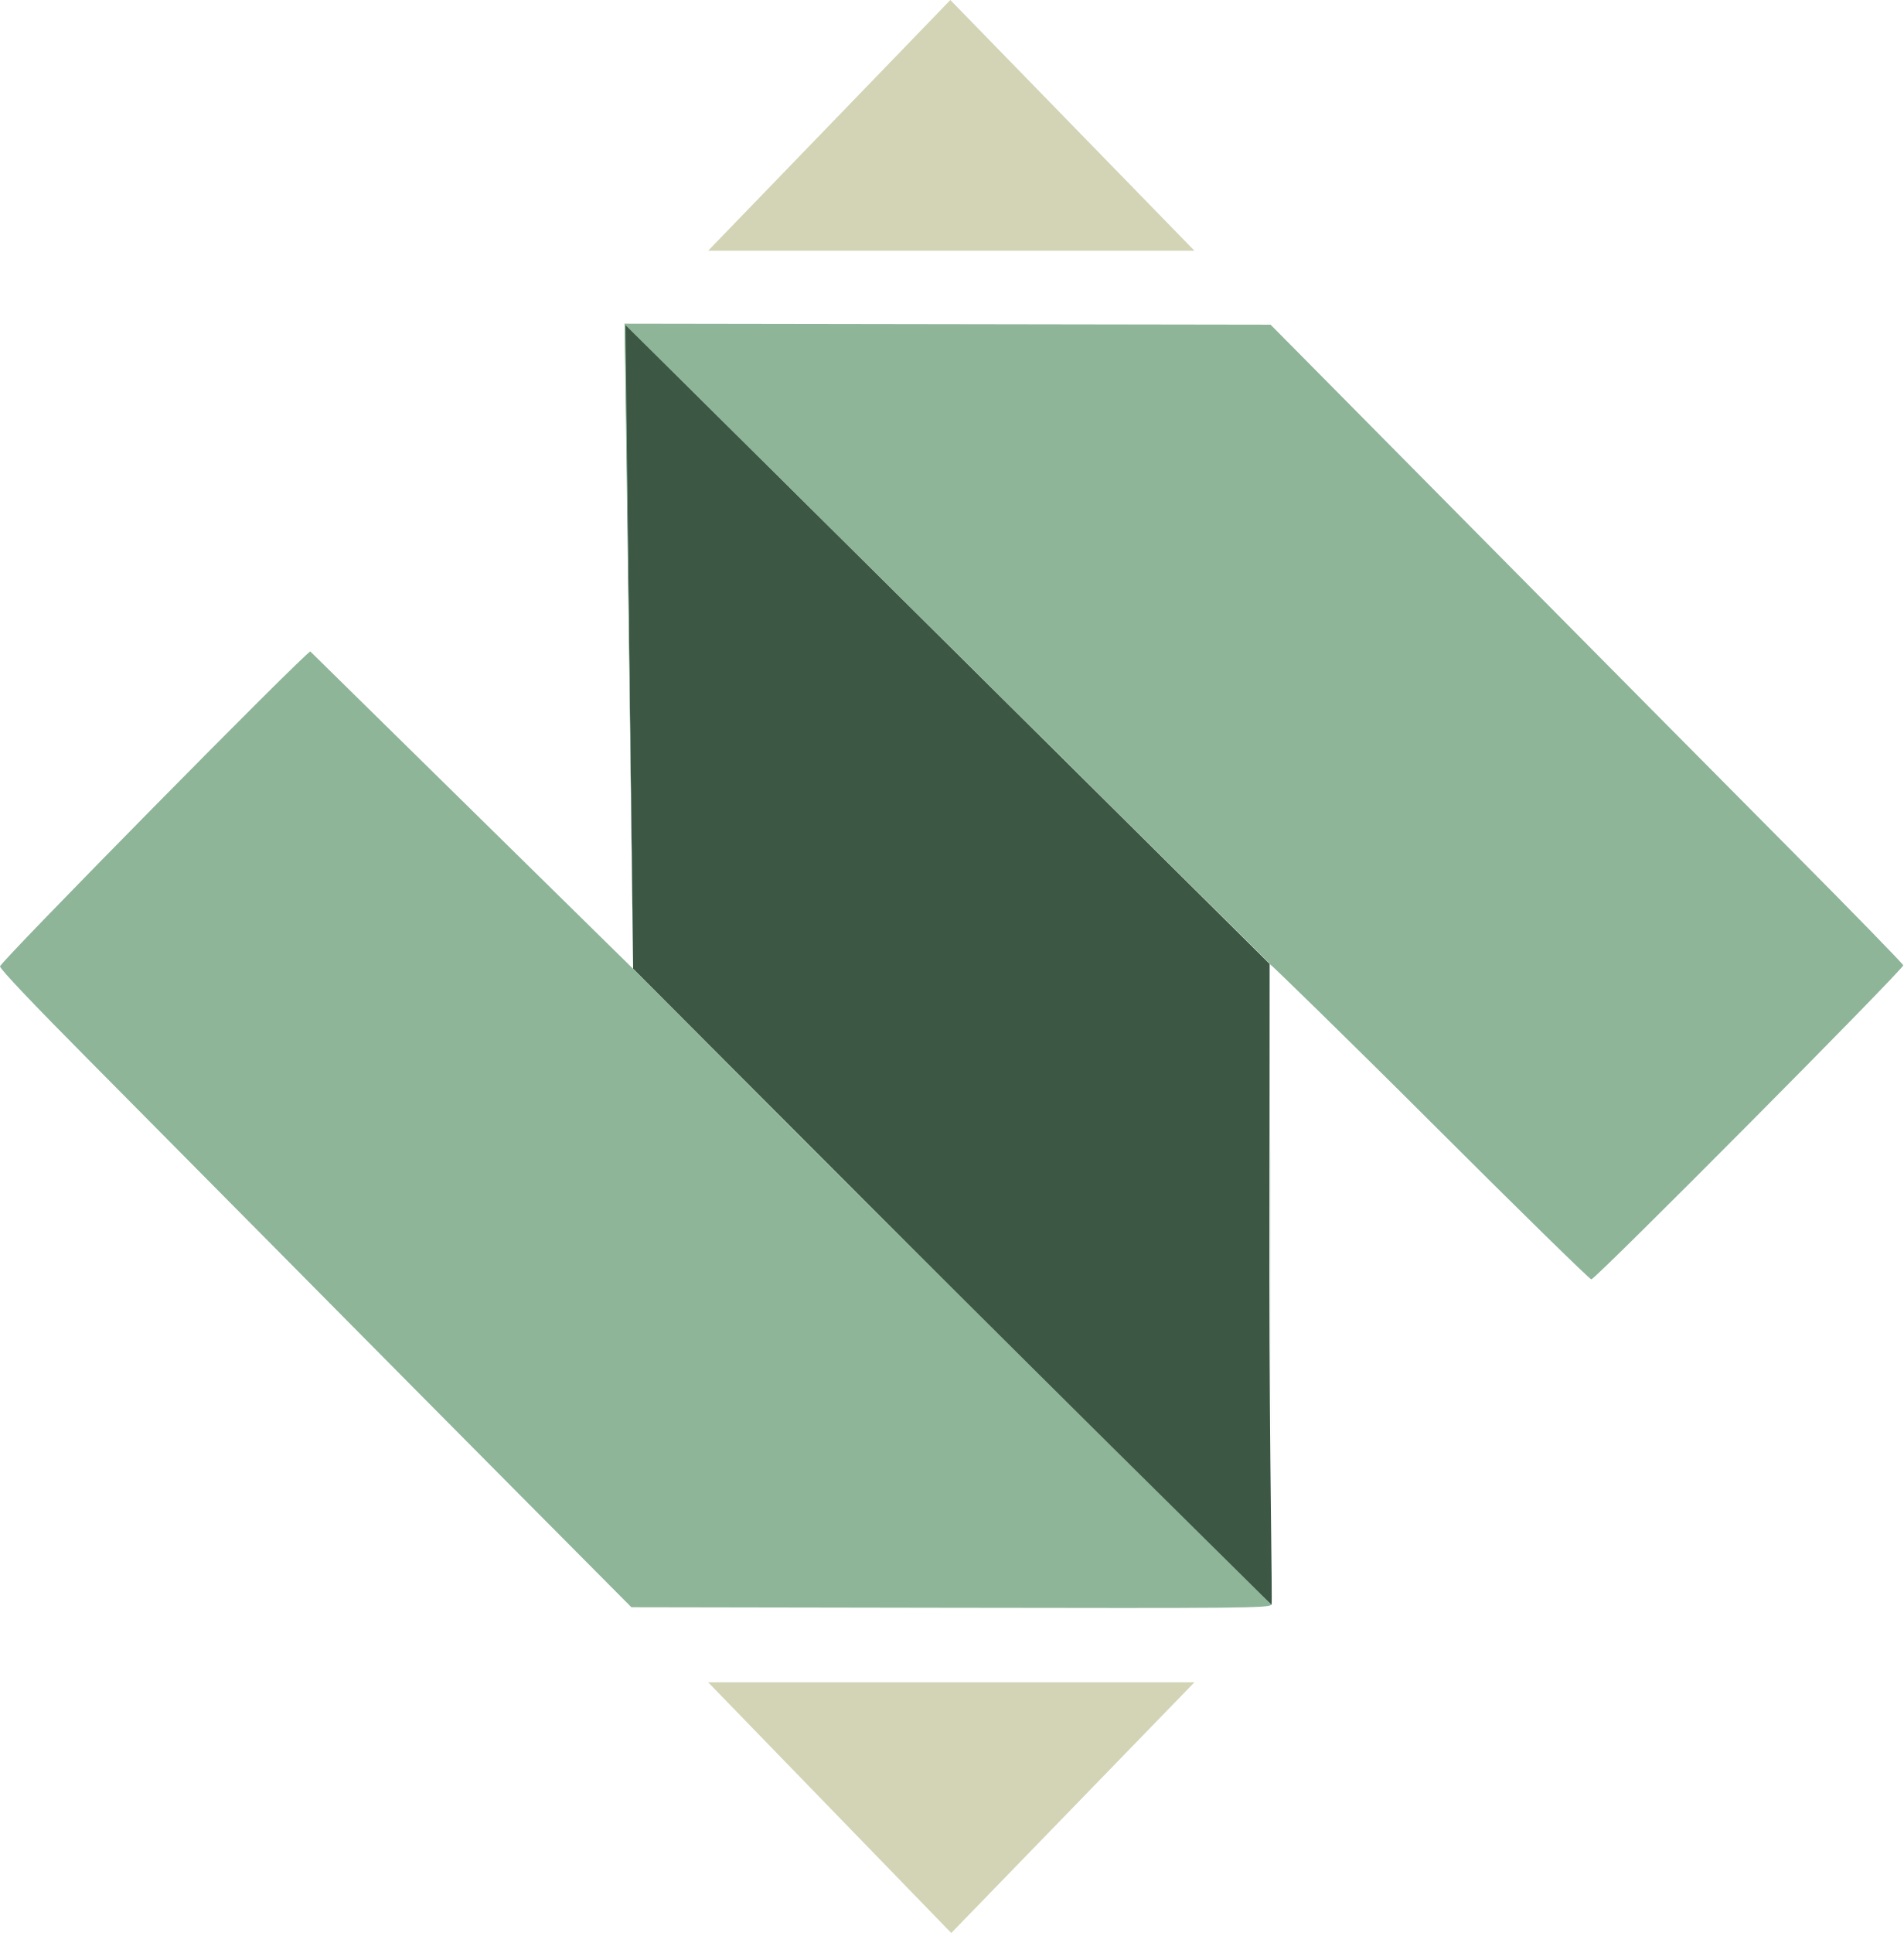
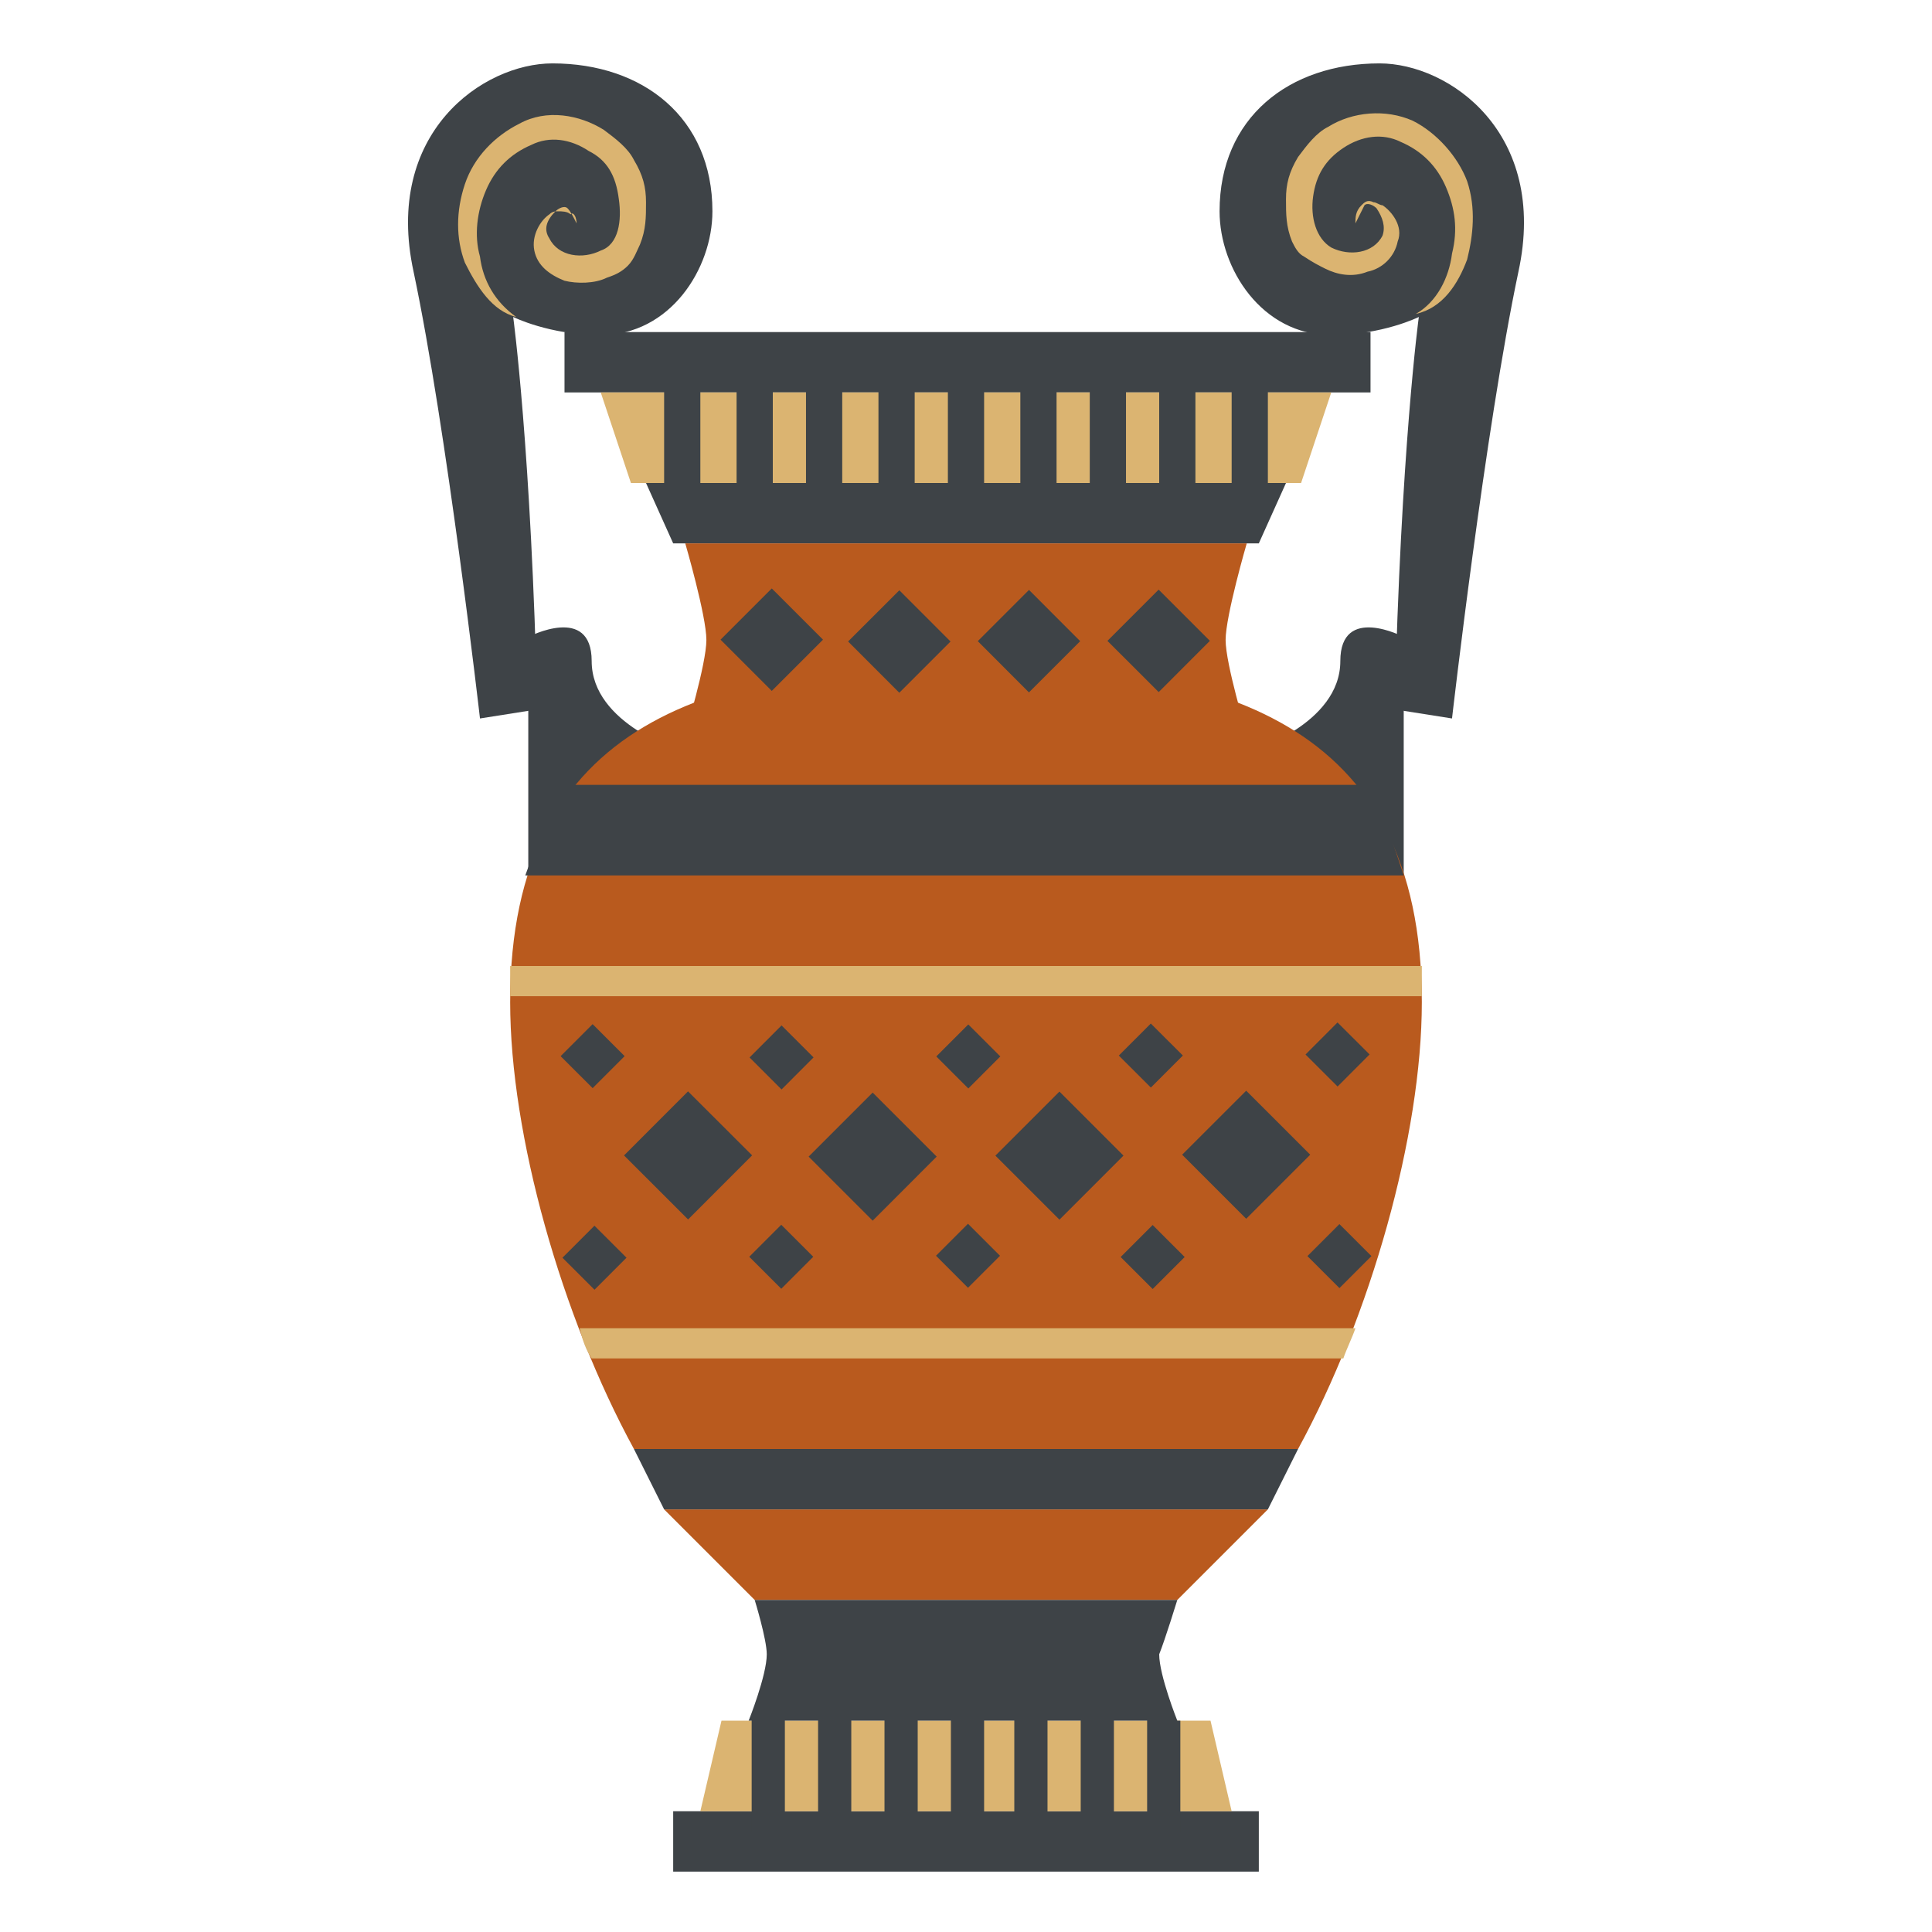
- <svg xmlns="http://www.w3.org/2000/svg" width="87.534mm" height="88.884mm" viewBox="0 0 87.534 88.884" version="1.1" id="svg5">
-   <defs id="defs2" />
-   <g id="layer1" transform="translate(-63.22035,-89.93938)">
-     <path id="path0" d="m 91.945,104.822 c 0.043,0.065 0.394,29.665 0.394,29.665 3.4e-5,0 29.266,29.366 29.362,29.242 0.047,-0.073 -0.098,-6.891 -0.098,-14.912 l 0.009,-14.558" stroke="none" fill="#3c5844" fill-rule="evenodd" style="stroke-width:0.265" />
-     <path id="path1" d="m 95.788,101.469 h 11.184 11.184 c -11.227,-11.529 0,0 -11.227,-11.529 m 0.042,88.884 11.185,-11.529 H 106.973 95.788" stroke="none" fill="#d3d4b6" fill-rule="evenodd" style="stroke-width:0.265" />
-     <a id="a9819">
-       <path id="path2" d="M 92.339,134.488 77.494,119.896 c -0.2,0 -14.273,14.278 -14.273,14.48 0,0.123 1.508,1.713 4.139,4.362 2.276,2.293 6.53,6.585 9.452,9.538 2.922,2.954 7.594,7.664 10.38,10.469 l 5.067,5.099 14.619,0.025 c 13.535,0.024 14.635,0.013 14.823,-0.139 v 0 l -0.089,-29.47 c 0.019,-0.019 3.572,3.436 7.506,7.365 3.934,3.929 7.214,7.143 7.29,7.143 0.194,0 14.382,-14.282 14.346,-14.441 -0.016,-0.072 -2.269,-2.385 -5.006,-5.14 -2.737,-2.755 -8.546,-8.615 -12.909,-13.022 -4.363,-4.408 -8.664,-8.752 -9.557,-9.655 l -1.625,-1.641 -14.856,-0.023 -14.856,-0.023 m 29.659,29.411 0.097,29.496 c -9.828,-9.708 -19.626,-19.443 -29.362,-29.242 l -0.351,-29.601" stroke="none" fill="#8fb599" fill-rule="evenodd" style="stroke-width:0.265" />
-     </a>
+ <svg xmlns="http://www.w3.org/2000/svg" width="64" height="64" viewBox="0 0 64 64">
+   <path fill="#b95a1e" d="M25 53h14l3-3H22z" />
+   <g fill="#3e4347">
+     <path d="m22.6 24.9l-5.1 4.8v-8.6s2.1-1.1 2.1.8c0 2.1 3 3 3 3" />
+     <path d="M19.9 11.1c2.3 0 3.7-2.2 3.7-4.1c0-3.1-2.3-4.9-5.3-4.9c-2.3 0-5.6 2.3-4.6 6.9c1.1 5.2 2.2 14.8 2.2 14.8l1.9-.3c-.2-8.6-.8-13-.8-13s1.2.6 2.9.6" />
  </g>
+   <path fill="#dbb471" d="M19.1 7.4c-.1-.2-.2-.4-.3-.5c-.1-.1-.3 0-.4.1c-.3.3-.4.6-.2.9c.3.6 1.1.7 1.7.4c.6-.2.7-1 .6-1.7c-.1-.8-.4-1.3-1-1.6c-.6-.4-1.3-.5-1.9-.2c-.7.3-1.2.8-1.5 1.5c-.3.7-.4 1.5-.2 2.2c.1.8.5 1.5 1.2 2c-.8-.2-1.3-1-1.7-1.8c-.3-.8-.3-1.7 0-2.6c.3-.9 1-1.6 1.8-2c.9-.5 2-.3 2.8.2c.4.3.8.6 1 1c.3.5.4.9.4 1.4c0 .5 0 .9-.2 1.4c-.1.2-.2.5-.4.7c-.2.2-.4.3-.7.4c-.4.2-1 .2-1.4.1c-.5-.2-.9-.5-1-1c-.1-.5.2-1 .5-1.2c.1-.1.2-.1.3-.1c.1 0 .3 0 .4.1c.1-.1.2.1.2.3" />
+   <g fill="#3e4347">
+     <path d="m41.4 24.9l5.1 4.8v-8.6s-2.1-1.1-2.1.8c0 2.1-3 3-3 3" />
+     <path d="M44.1 11.1c-2.3 0-3.7-2.2-3.7-4.1c0-3.1 2.3-4.9 5.3-4.9c2.3 0 5.6 2.3 4.6 6.9c-1.1 5.2-2.2 14.8-2.2 14.8l-1.9-.3c.2-8.6.8-13 .8-13s-1.2.6-2.9.6" />
+   </g>
+   <path fill="#dbb471" d="M44.9 7.4c0-.2 0-.4.2-.6c.1-.1.2-.2.4-.1c.1 0 .2.1.3.1c.3.2.7.7.5 1.2c-.1.5-.5.9-1 1c-.5.2-1 .1-1.4-.1c-.2-.1-.4-.2-.7-.4c-.2-.1-.3-.3-.4-.5c-.2-.5-.2-.9-.2-1.4c0-.5.1-.9.4-1.4c.3-.4.6-.8 1-1c.8-.5 1.9-.6 2.8-.2c.8.4 1.5 1.2 1.8 2c.3.9.2 1.8 0 2.6c-.3.8-.8 1.6-1.7 1.8c.7-.4 1.1-1.2 1.2-2c.2-.8.1-1.5-.2-2.2c-.3-.7-.8-1.2-1.5-1.5c-.6-.3-1.3-.2-1.9.2c-.6.4-.9.9-1 1.6c-.1.7.1 1.4.6 1.7c.6.3 1.4.2 1.7-.4c.1-.3 0-.6-.2-.9c-.1-.1-.3-.2-.4-.1l-.3.6" />
+   <path fill="#3e4347" d="M18.7 11h26.7v2H18.7z" />
+   <path fill="#dbb471" d="M43.1 16H20.9l-1-3h24.2z" />
+   <path fill="#3e4347" d="M41.7 18H22.3l-.9-2h21.2zM22.3 60h19.4v2H22.3z" />
+   <path fill="#dbb471" d="M23.9 57h16.2l.7 3H23.2z" />
+   <g fill="#b95a1e">
+     <path d="M41.3 18H22.7s.7 2.4.7 3.2s-.7 3.1-.7 3.1h18.6s-.7-2.3-.7-3.1s.7-3.2.7-3.2" />
+     <path d="M47.1 33.2c0 4.4-1.7 10.4-4.1 14.8H21c-2.4-4.4-4.1-10.4-4.1-14.8C16.9 23.8 23.7 22 32 22s15.1 1.8 15.1 11.2" />
+   </g>
+   <path fill="#3e4347" d="M22 12.3h1.2V16H22zm2.4 0h1.2V16h-1.2zm2.3 0h1.2V16h-1.2zm2.4 0h1.2V16h-1.2zm2.3 0h1.2V16h-1.2zm2.4 0H35V16h-1.2zm2.3 0h1.2V16h-1.2zm2.3 0h1.2V16h-1.2zm2.4 0H42V16h-1.2zM24.9 57H26v3.7h-1.1zm2.2 0h1.1v3.7h-1.1zm2.2 0h1.1v3.7h-1.1zm2.2 0h1.1v3.7h-1.1zm2.1 0h1.1v3.7h-1.1zm2.2 0h1.1v3.7h-1.1zm2.2 0h1.1v3.7H38zM18.5 26l-1.1 3h29.1l-1-3zM22 50h20l1-2H21zm6.094-28.75l1.698-1.696l1.696 1.697l-1.697 1.697zm4.296-.011l1.697-1.697l1.696 1.698l-1.698 1.697zm-8.521-.049l1.697-1.697l1.697 1.697l-1.697 1.697zm12.816.04l1.697-1.698l1.697 1.697l-1.696 1.697zM18.571 34.987l1.06-1.061l1.061 1.06l-1.06 1.06zm.061 6.677l1.06-1.061l1.062 1.06l-1.06 1.061zm6.188-.032l1.06-1.06l1.061 1.06l-1.06 1.06zm.01-6.602l1.06-1.062l1.06 1.06l-1.06 1.062zm-4.158 3.245l2.12-2.122l2.123 2.12l-2.121 2.123zm10.334 3.323l1.06-1.06l1.061 1.061l-1.061 1.06zm.01-6.602l1.06-1.06l1.061 1.06l-1.06 1.061zm-4.229 3.318l2.121-2.121l2.121 2.121l-2.12 2.122zm10.336 3.326l1.06-1.06l1.061 1.06l-1.06 1.06zm-.061-6.673l1.06-1.061l1.062 1.06l-1.06 1.061zm-4.088 3.315l2.121-2.122l2.122 2.121l-2.121 2.122zM43.31 41.61l1.06-1.06l1.061 1.06l-1.06 1.06zm-.063-6.678l1.06-1.062l1.062 1.06l-1.06 1.062zm-4.087 3.319l2.122-2.12l2.121 2.12l-2.121 2.122zM39 53H25s.4 1.3.4 1.8c0 .7-.6 2.2-.6 2.2H39s-.6-1.5-.6-2.2c.2-.5.6-1.8.6-1.8" />
+   <path fill="#dbb471" d="M16.9 32v1h30.2v-1H16.9m2.7 13h24.9c.1-.3.3-.7.4-1H19.2c.1.4.2.7.4 1" />
</svg>
